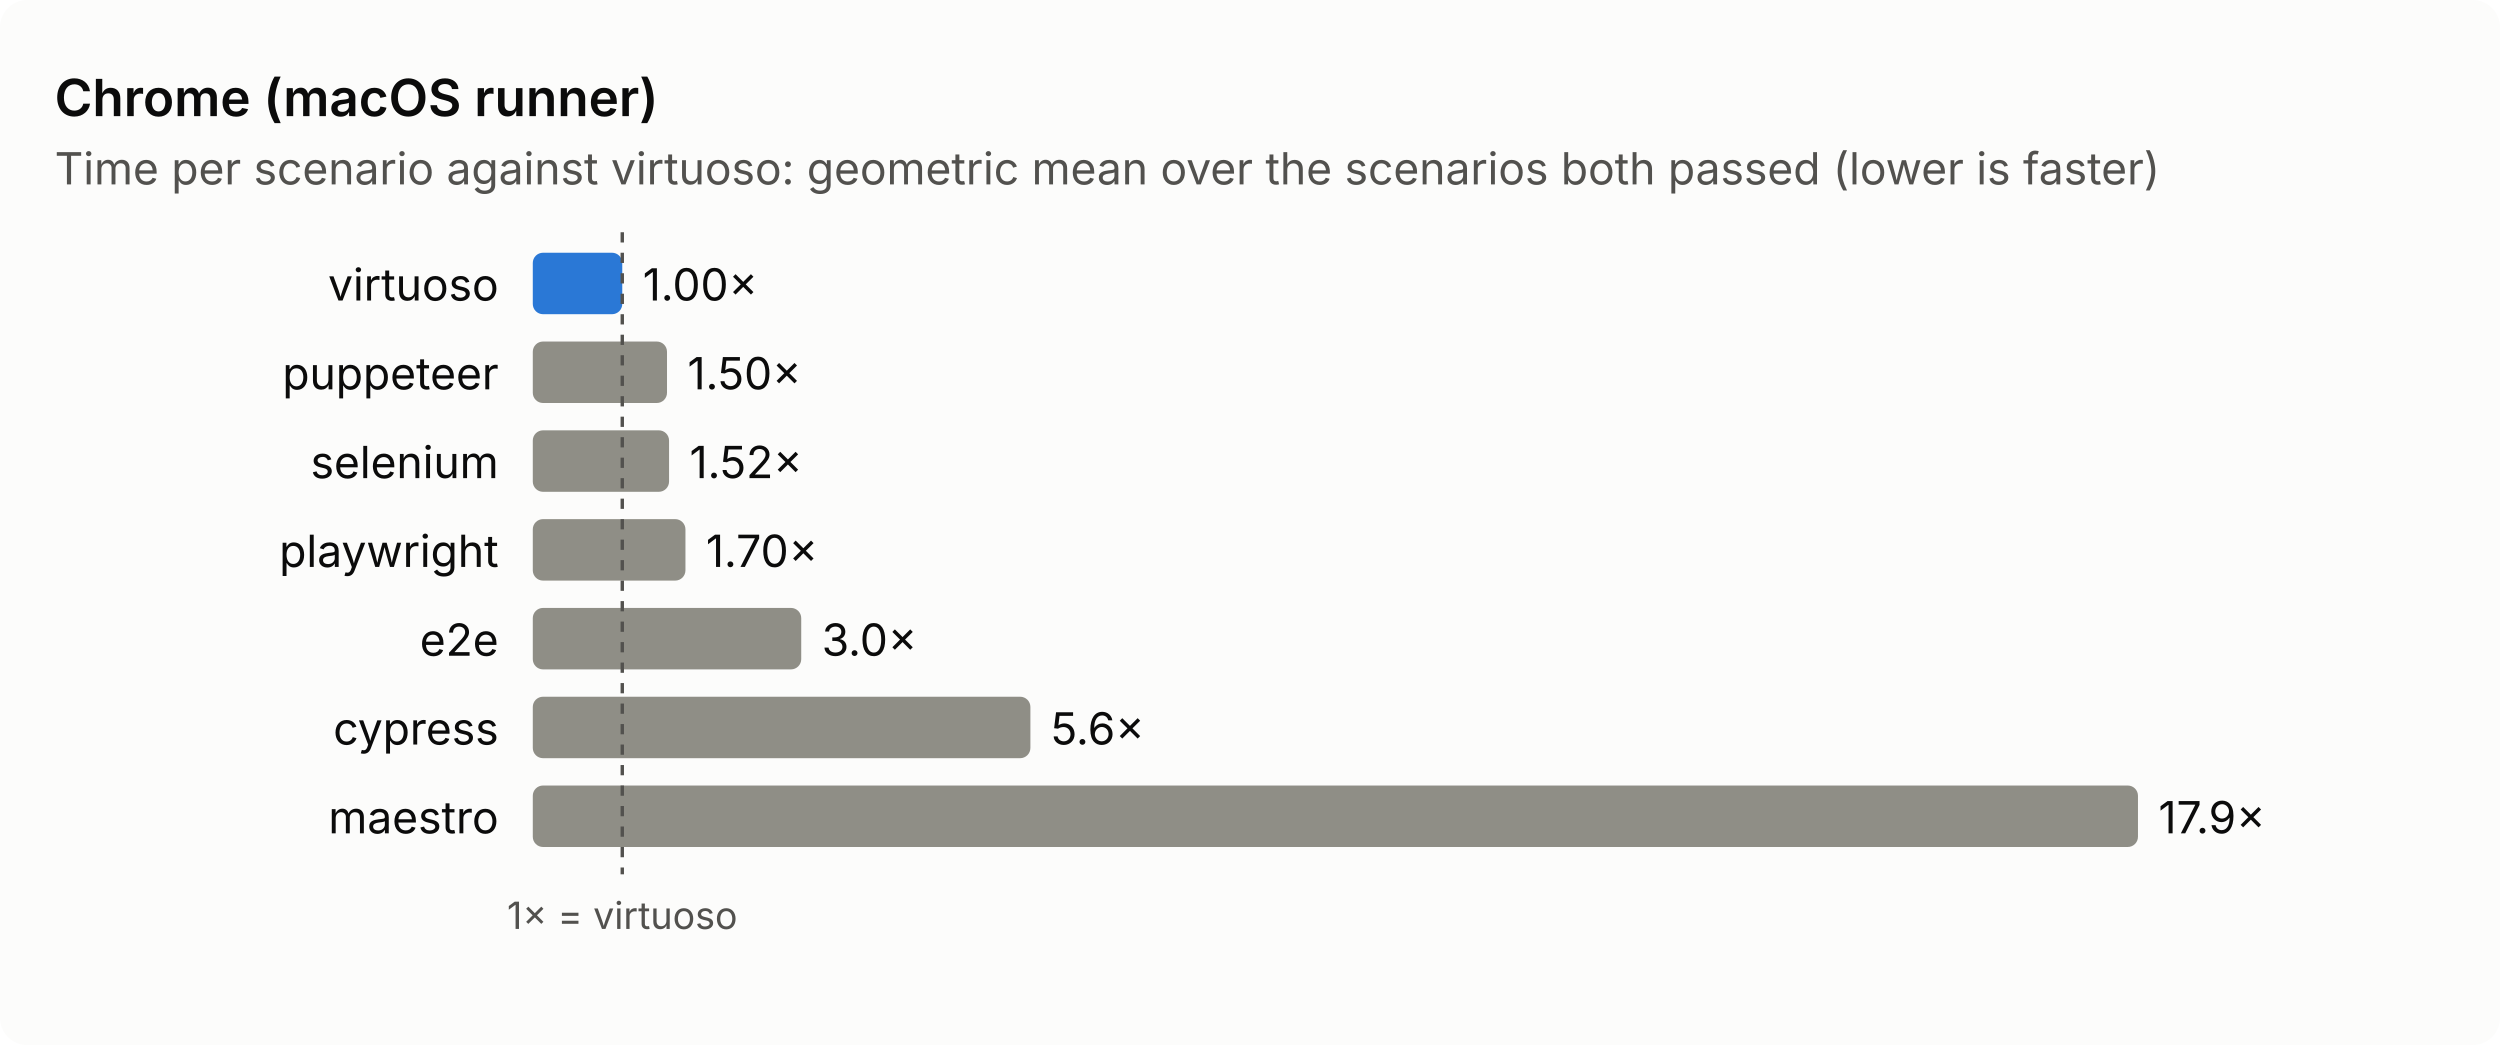
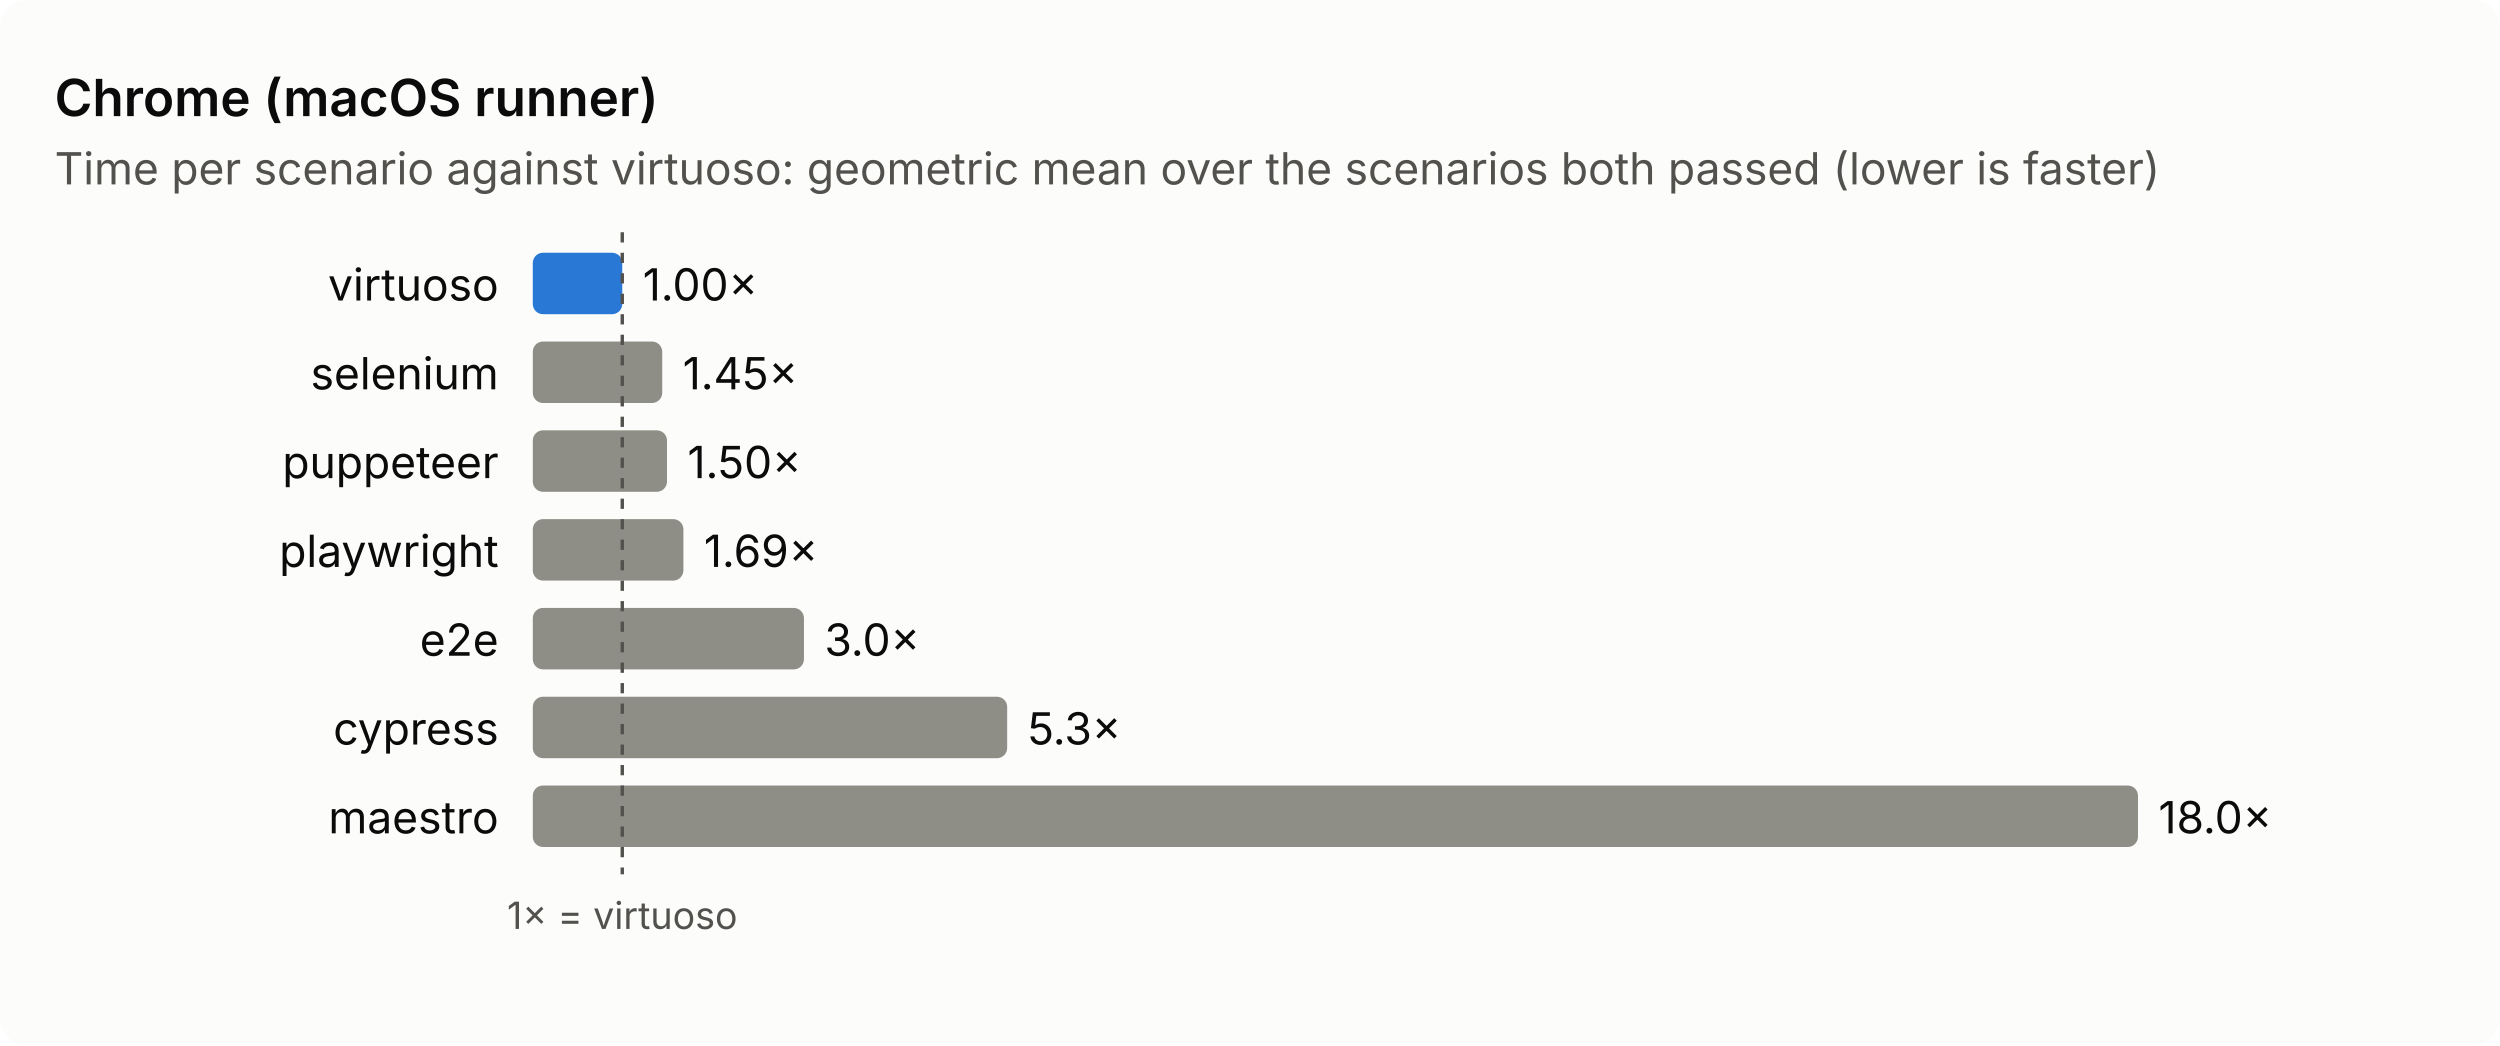
<svg xmlns="http://www.w3.org/2000/svg" viewBox="0 0 732 306" width="732" height="306" role="img" aria-label="Chrome (macOS runner): time per scenario against virtuoso">
  <style>text{font:13px system-ui,-apple-system,'Segoe UI',sans-serif;fill:#0b0b0b}.sub,.axis{fill:#52514e}.axis{font-size:11px}.title{font-size:15px;font-weight:600}.bg{fill:#fcfcfb}.bar{fill:#8f8e86}.base{fill:#2a78d6}.ref{stroke:#52514e;stroke-dasharray:3 3}@media (prefers-color-scheme: dark){.bg{fill:#1a1a19}text{fill:#f0efec}.sub,.axis{fill:#c3c2b7}.base{fill:#3987e5}.ref{stroke:#c3c2b7}}</style>
  <rect class="bg" width="732" height="306" rx="8" />
  <text class="title" x="16" y="34.0">Chrome (macOS runner)</text>
  <text class="sub" x="16" y="54.0">Time per scenario against virtuoso: geometric mean over the scenarios both passed (lower is faster)</text>
  <text x="146.0" y="88.0" text-anchor="end">virtuoso</text>
  <rect class="bar base" x="156" y="74.0" width="26.2" height="18" rx="3" />
  <text x="188.2" y="88.0">1.00×</text>
-   <text x="146.0" y="114.0" text-anchor="end">puppeteer</text>
-   <rect class="bar" x="156" y="100.0" width="39.3" height="18" rx="3" />
-   <text x="201.3" y="114.0">1.50×</text>
-   <text x="146.0" y="140.0" text-anchor="end">selenium</text>
-   <rect class="bar" x="156" y="126.0" width="39.9" height="18" rx="3" />
-   <text x="201.9" y="140.0">1.52×</text>
+   <text x="146.0" y="114.0" text-anchor="end">selenium</text>
+   <rect class="bar" x="156" y="100.0" width="37.9" height="18" rx="3" />
+   <text x="199.9" y="114.0">1.45×</text>
+   <text x="146.0" y="140.0" text-anchor="end">puppeteer</text>
+   <rect class="bar" x="156" y="126.0" width="39.3" height="18" rx="3" />
+   <text x="201.3" y="140.0">1.50×</text>
  <text x="146.0" y="166.0" text-anchor="end">playwright</text>
-   <rect class="bar" x="156" y="152.0" width="44.7" height="18" rx="3" />
-   <text x="206.7" y="166.0">1.70×</text>
+   <rect class="bar" x="156" y="152.0" width="44.1" height="18" rx="3" />
+   <text x="206.1" y="166.0">1.69×</text>
  <text x="146.0" y="192.0" text-anchor="end">e2e</text>
-   <rect class="bar" x="156" y="178.0" width="78.6" height="18" rx="3" />
-   <text x="240.6" y="192.0">3.0×</text>
+   <rect class="bar" x="156" y="178.0" width="79.4" height="18" rx="3" />
+   <text x="241.4" y="192.0">3.0×</text>
  <text x="146.0" y="218.0" text-anchor="end">cypress</text>
-   <rect class="bar" x="156" y="204.0" width="145.7" height="18" rx="3" />
-   <text x="307.7" y="218.0">5.6×</text>
+   <rect class="bar" x="156" y="204.0" width="138.9" height="18" rx="3" />
+   <text x="300.9" y="218.0">5.3×</text>
  <text x="146.0" y="244.0" text-anchor="end">maestro</text>
  <rect class="bar" x="156" y="230.0" width="470.0" height="18" rx="3" />
-   <text x="632.0" y="244.0">17.9×</text>
+   <text x="632.0" y="244.0">18.0×</text>
  <line class="ref" x1="182.2" y1="68.0" x2="182.2" y2="256.0" />
  <text class="axis" x="182.2" y="272.0" text-anchor="middle">1× = virtuoso</text>
</svg>
